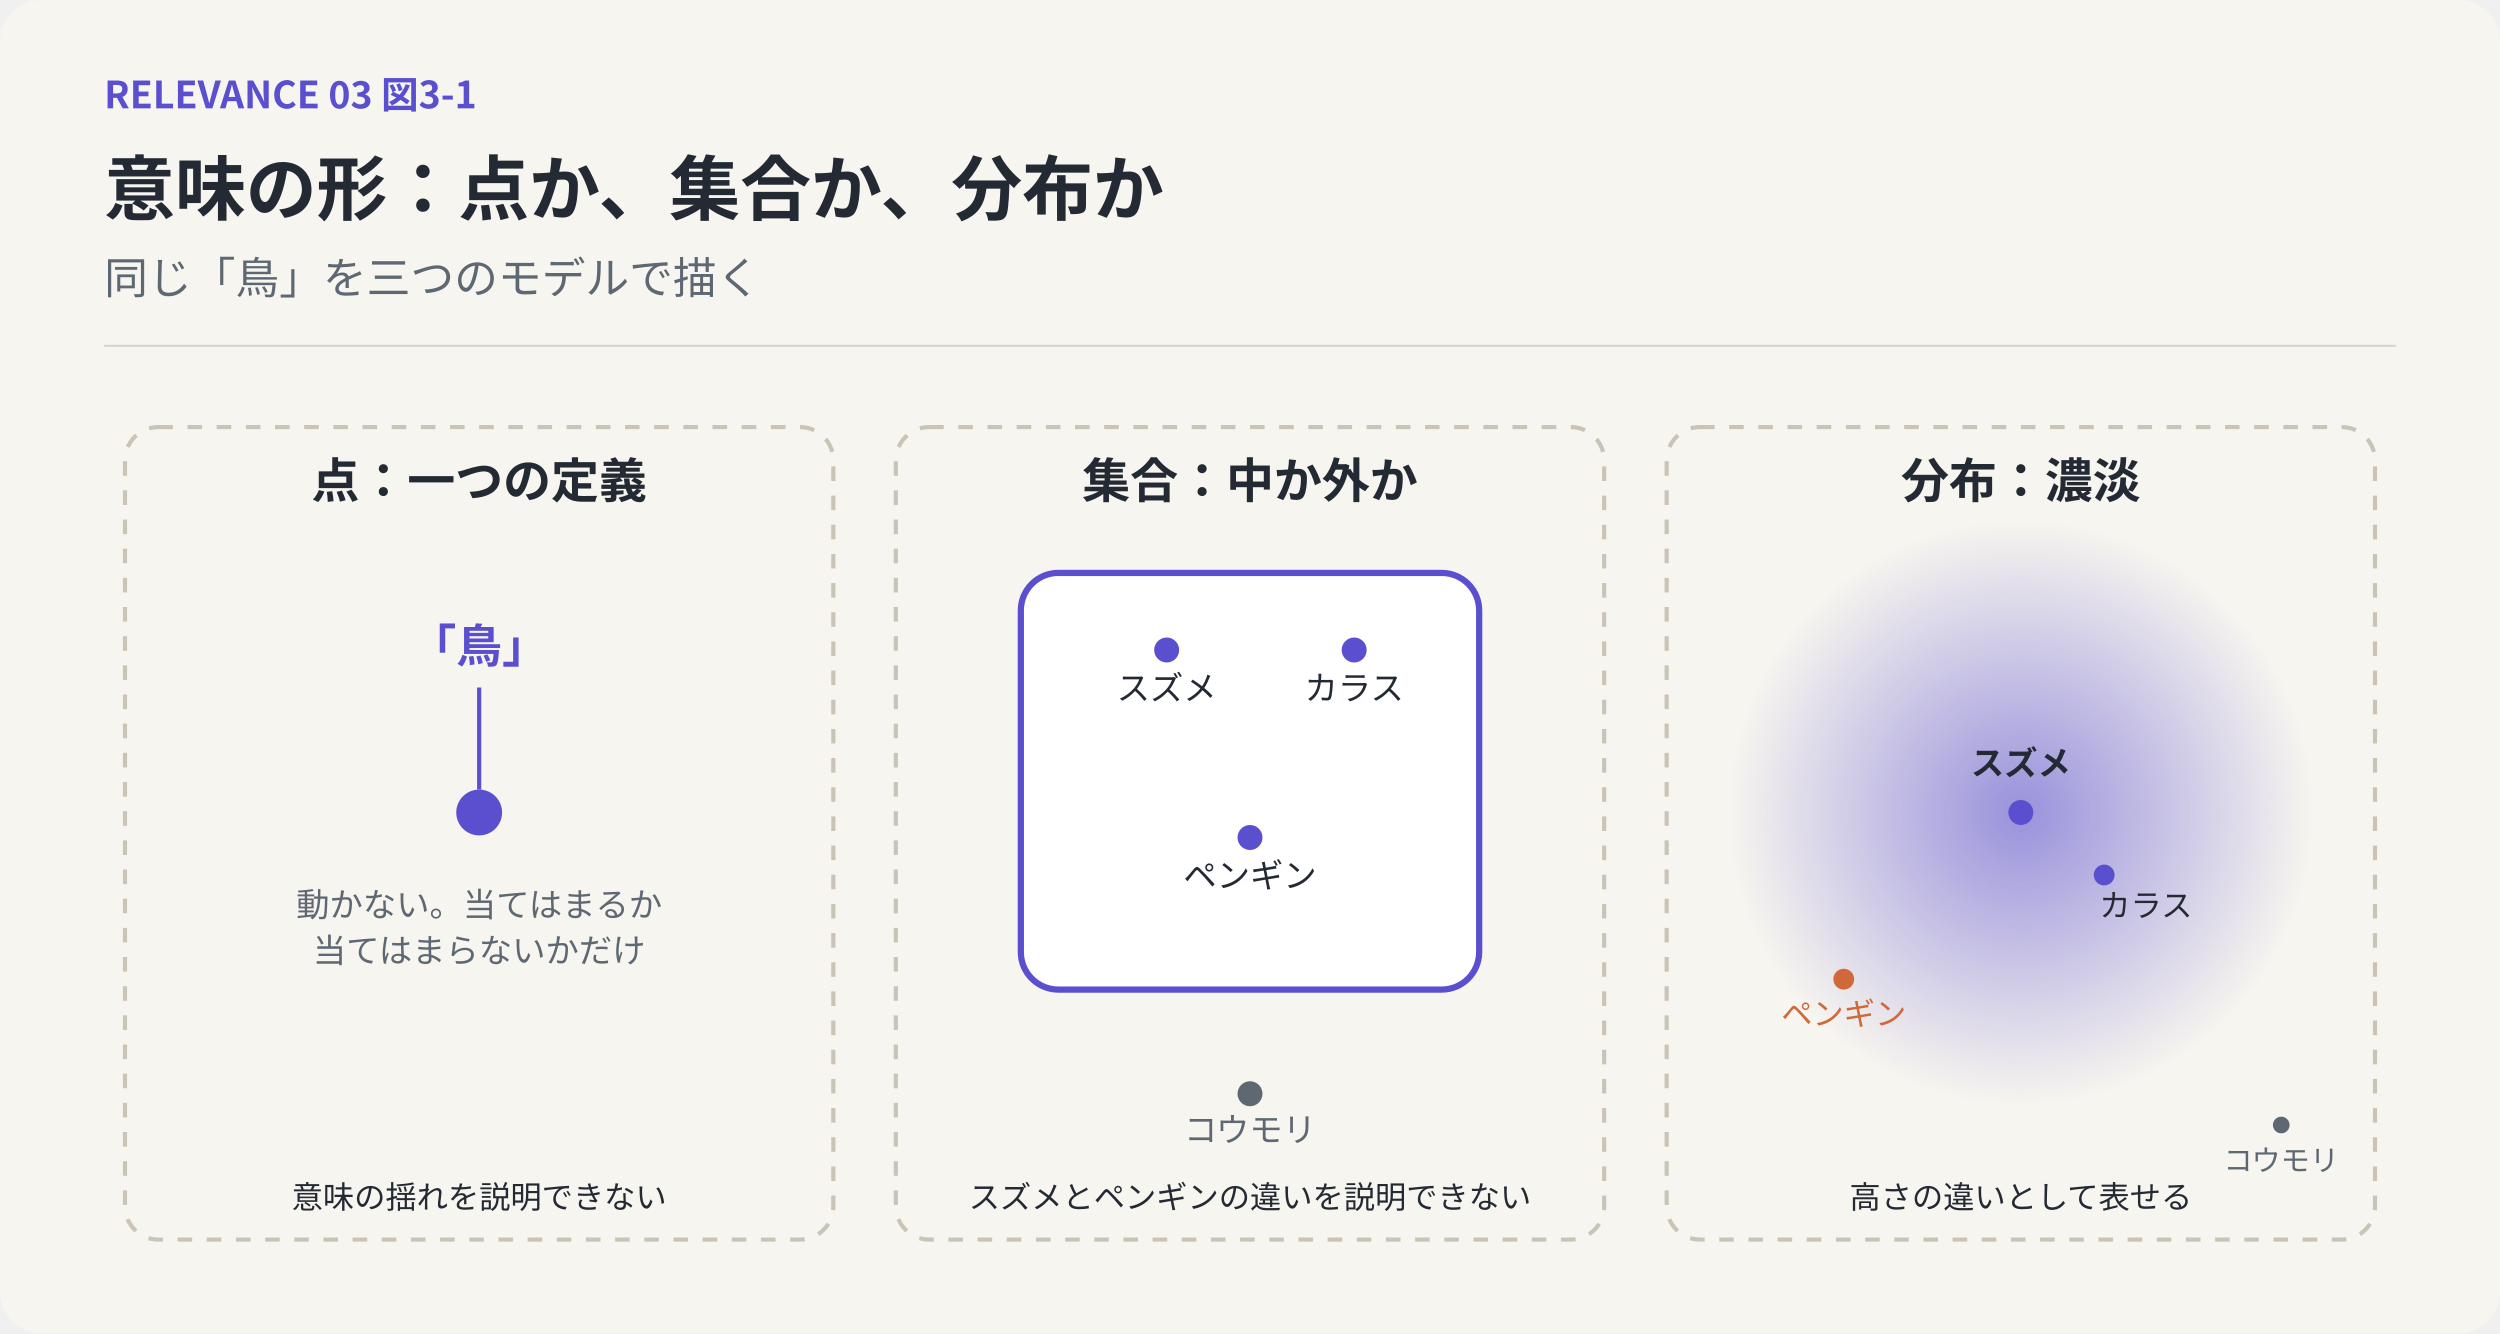
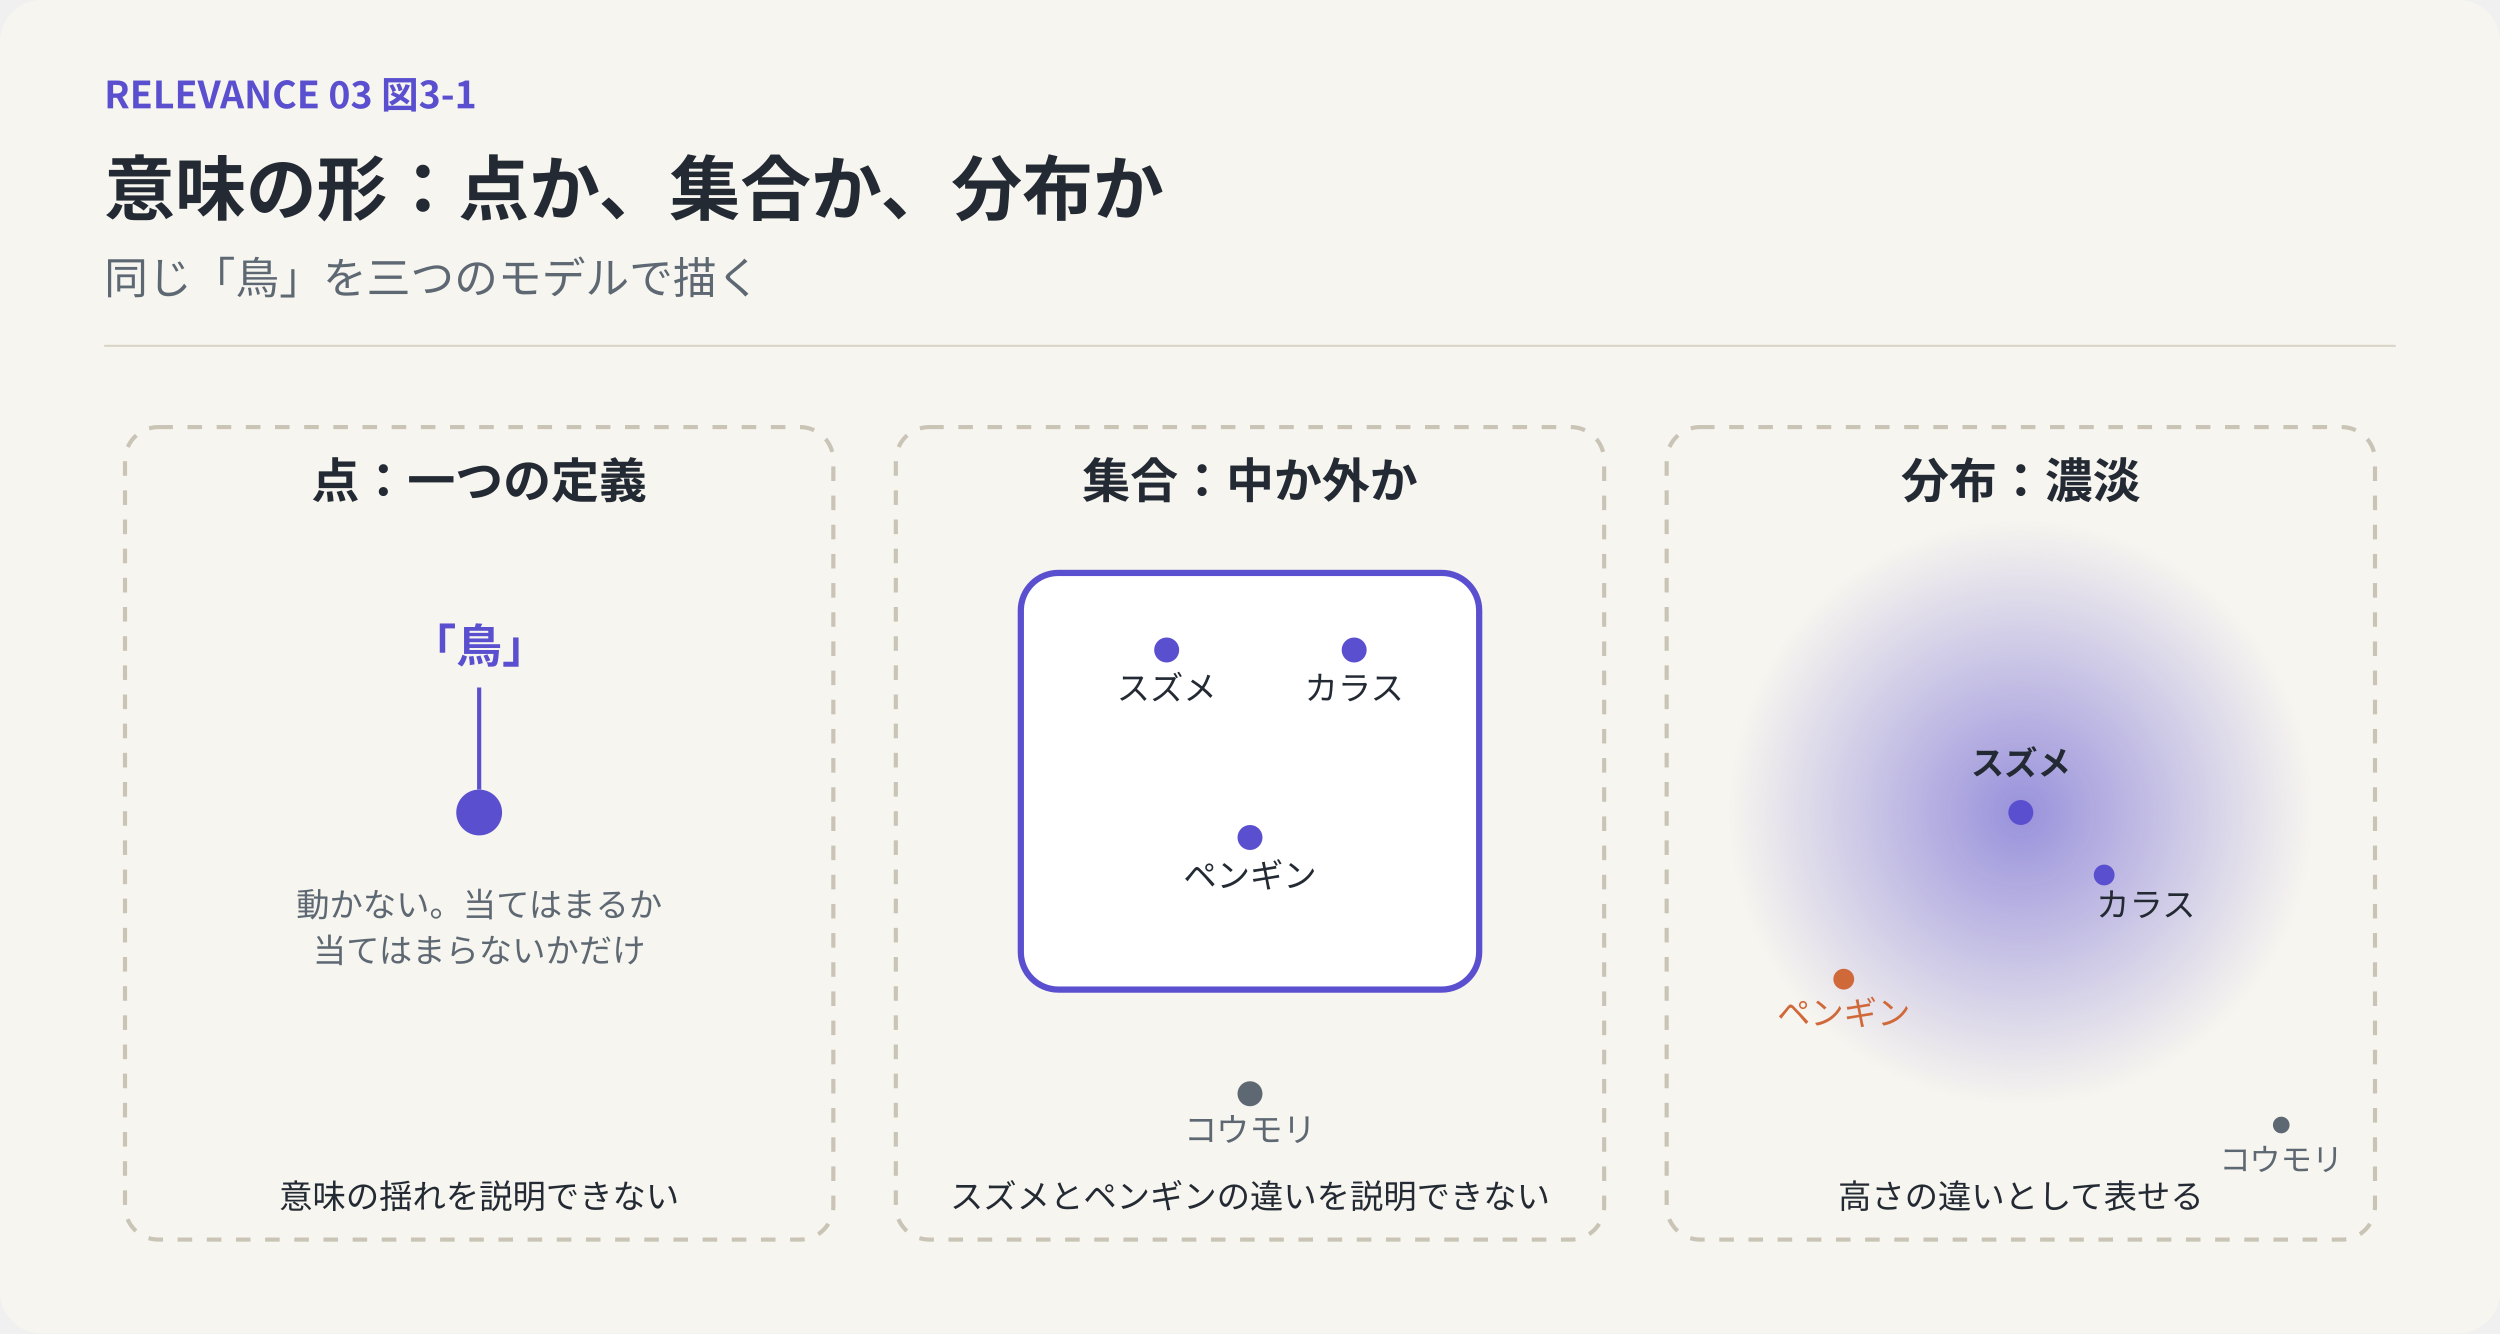
<svg xmlns="http://www.w3.org/2000/svg" width="1200" height="640" viewBox="0 0 1200 640" role="img" aria-labelledby="title desc">
  <defs>
    <marker id="arrow" markerWidth="10" markerHeight="10" refX="8" refY="5" orient="auto-start-reverse">
      <path d="M1,1 L9,5 L1,9" fill="none" stroke="#5d6873" stroke-width="1.4" />
    </marker>
    <radialGradient id="grel03a-1">
      <stop offset="0" stop-color="#5a4fcf" stop-opacity="0.6" />
      <stop offset="0.55" stop-color="#5a4fcf" stop-opacity="0.27" />
      <stop offset="1" stop-color="#5a4fcf" stop-opacity="0" />
    </radialGradient>
  </defs>
  <rect width="1200" height="640" rx="20" fill="#f7f5ef" />
  <g font-family="system-ui, -apple-system, &quot;Hiragino Kaku Gothic ProN&quot;, &quot;Noto Sans CJK JP&quot;, Meiryo, sans-serif">
    <text x="50.0" y="52.0" fill="#5a4fcf" font-size="18" text-anchor="start" font-weight="700">RELEVANCE     03     図3-1</text>
    <text x="50.0" y="103.0" fill="#232a33" font-size="34" text-anchor="start" font-weight="700">意味の形：点か、集合か、分布か</text>
    <text x="50.0" y="141.0" fill="#5d6873" font-size="21" text-anchor="start" font-weight="400">同じ「鳥」を三つのモデルで描く</text>
    <line x1="50.0" y1="166.0" x2="1150.0" y2="166.0" stroke="#d8d4c8" stroke-width="1" />
    <rect x="60" y="205" width="340" height="390" rx="16" fill="none" stroke="#c9c4b6" stroke-width="2" stroke-dasharray="7 7" />
    <text x="230.0" y="239.0" fill="#232a33" font-size="23" text-anchor="middle" font-weight="700">点：一つの定義</text>
    <circle cx="230.0" cy="390.0" r="11" fill="#5a4fcf" />
    <line x1="230.0" y1="379.0" x2="230.0" y2="330.0" stroke="#5a4fcf" stroke-width="2" />
    <text x="230.0" y="318.0" fill="#5a4fcf" font-size="22" text-anchor="middle" font-weight="700">「鳥」</text>
    <text x="230.0" y="440.0" fill="#5d6873" font-size="16" text-anchor="middle" font-weight="400">動かない。当てはまるか</text>
    <text x="230.0" y="462.0" fill="#5d6873" font-size="16" text-anchor="middle" font-weight="400">当てはまらないかだけ</text>
-     <text x="230.0" y="580.0" fill="#232a33" font-size="15" text-anchor="middle" font-weight="400">意味の揺れを説明できない</text>
+     <text x="230.0" y="580.0" fill="#232a33" font-size="16" text-anchor="middle" font-weight="400">意味の揺れを説明できない</text>
    <rect x="430" y="205" width="340" height="390" rx="16" fill="none" stroke="#c9c4b6" stroke-width="2" stroke-dasharray="7 7" />
    <text x="600.0" y="239.0" fill="#232a33" font-size="23" text-anchor="middle" font-weight="700">集合：中か外か</text>
    <rect x="490" y="275" width="220" height="200" rx="18" fill="#ffffff" stroke="#5a4fcf" stroke-width="3" />
    <circle cx="560.0" cy="312.0" r="6" fill="#5a4fcf" />
    <text x="560.0" y="336.0" fill="#232a33" font-size="16" text-anchor="middle" font-weight="400">スズメ</text>
    <circle cx="650.0" cy="312.0" r="6" fill="#5a4fcf" />
    <text x="650.0" y="336.0" fill="#232a33" font-size="16" text-anchor="middle" font-weight="400">カラス</text>
    <circle cx="600.0" cy="402.0" r="6" fill="#5a4fcf" />
    <text x="600.0" y="426.0" fill="#232a33" font-size="16" text-anchor="middle" font-weight="400">ペンギン</text>
    <circle cx="600.0" cy="525.0" r="6" fill="#5d6873" />
    <text x="600.0" y="548.0" fill="#5d6873" font-size="16" text-anchor="middle" font-weight="400">コウモリ</text>
-     <text x="600.0" y="580.0" fill="#232a33" font-size="15" text-anchor="middle" font-weight="400">スズメとペンギンの違いを説明できない</text>
+     <text x="600.0" y="580.0" fill="#232a33" font-size="16" text-anchor="middle" font-weight="400">スズメとペンギンの違いを説明できない</text>
    <rect x="800" y="205" width="340" height="390" rx="16" fill="none" stroke="#c9c4b6" stroke-width="2" stroke-dasharray="7 7" />
    <text x="970.0" y="239.0" fill="#232a33" font-size="23" text-anchor="middle" font-weight="700">分布：濃淡</text>
    <circle cx="970.0" cy="390.0" r="140" fill="url(#grel03a-1)" />
    <circle cx="970.0" cy="390.0" r="6" fill="#5a4fcf" />
    <text x="970.0" y="372.0" fill="#232a33" font-size="16" text-anchor="middle" font-weight="700">スズメ</text>
    <circle cx="1010.0" cy="420.0" r="5" fill="#5a4fcf" />
-     <text x="1030.0" y="440.0" fill="#232a33" font-size="15" text-anchor="middle" font-weight="400">カラス</text>
+     <text x="1030.0" y="440.0" fill="#232a33" font-size="16" text-anchor="middle" font-weight="400">カラス</text>
    <circle cx="885.0" cy="470.0" r="5" fill="#d0693a" />
-     <text x="885.0" y="492.0" fill="#d0693a" font-size="15" text-anchor="middle" font-weight="400">ペンギン</text>
+     <text x="885.0" y="492.0" fill="#d0693a" font-size="16" text-anchor="middle" font-weight="400">ペンギン</text>
    <circle cx="1095.0" cy="540.0" r="4" fill="#5d6873" />
-     <text x="1095.0" y="562.0" fill="#5d6873" font-size="14" text-anchor="middle" font-weight="400">コウモリ</text>
-     <text x="970.0" y="580.0" fill="#232a33" font-size="15" text-anchor="middle" font-weight="400">高さの違いとして表せる</text>
+     <text x="1095.0" y="562.0" fill="#5d6873" font-size="15" text-anchor="middle" font-weight="400">コウモリ</text>
+     <text x="970.0" y="580.0" fill="#232a33" font-size="16" text-anchor="middle" font-weight="400">高さの違いとして表せる</text>
  </g>
</svg>
